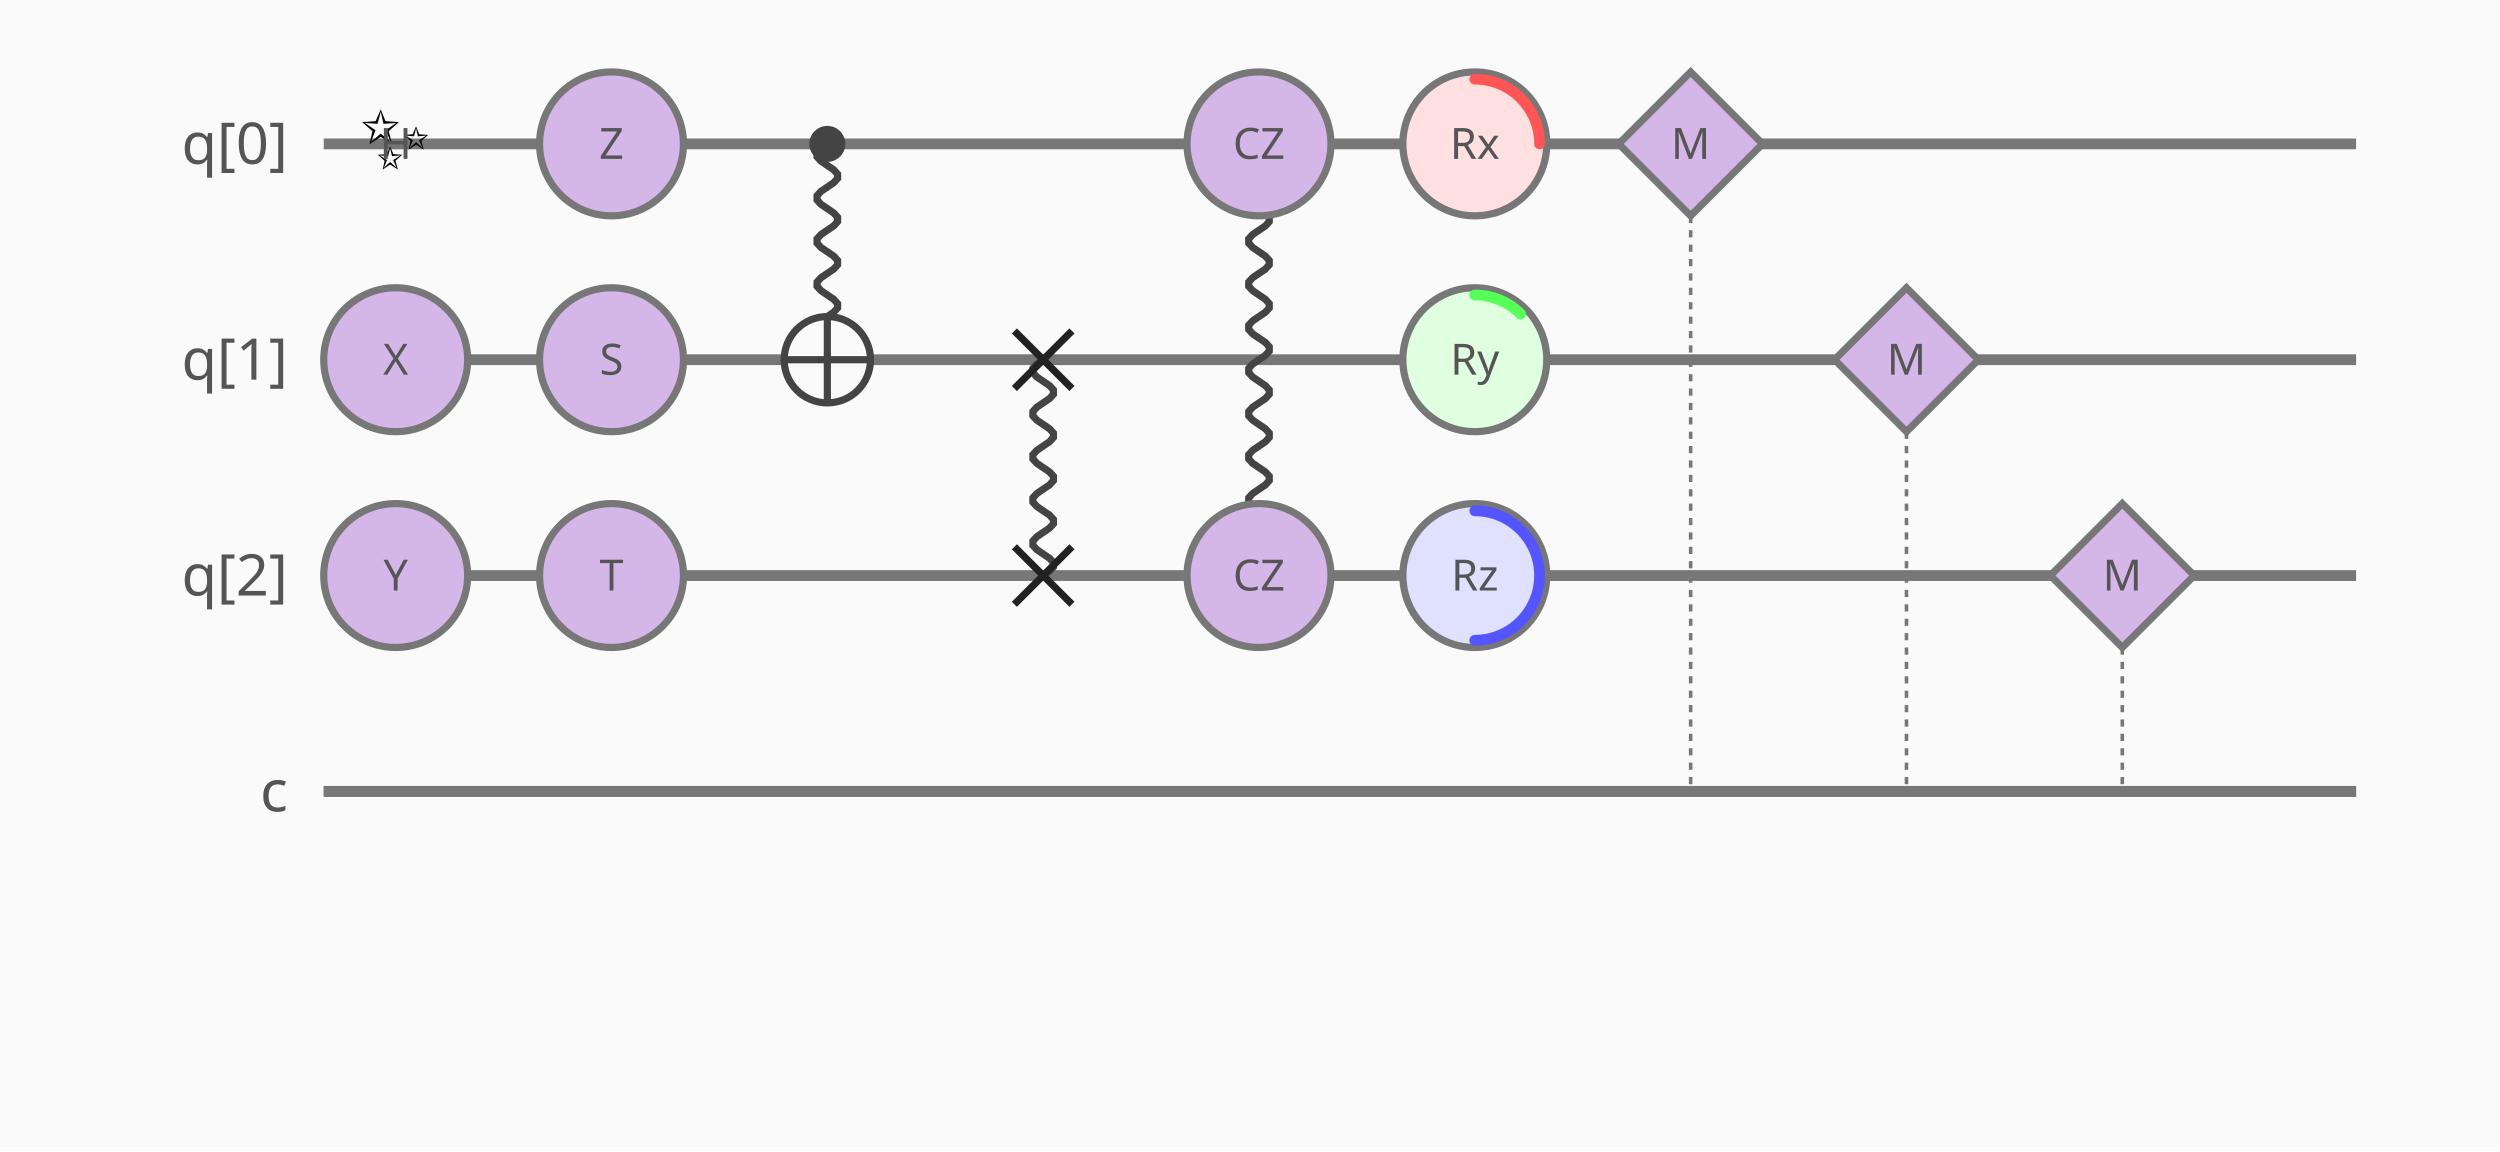
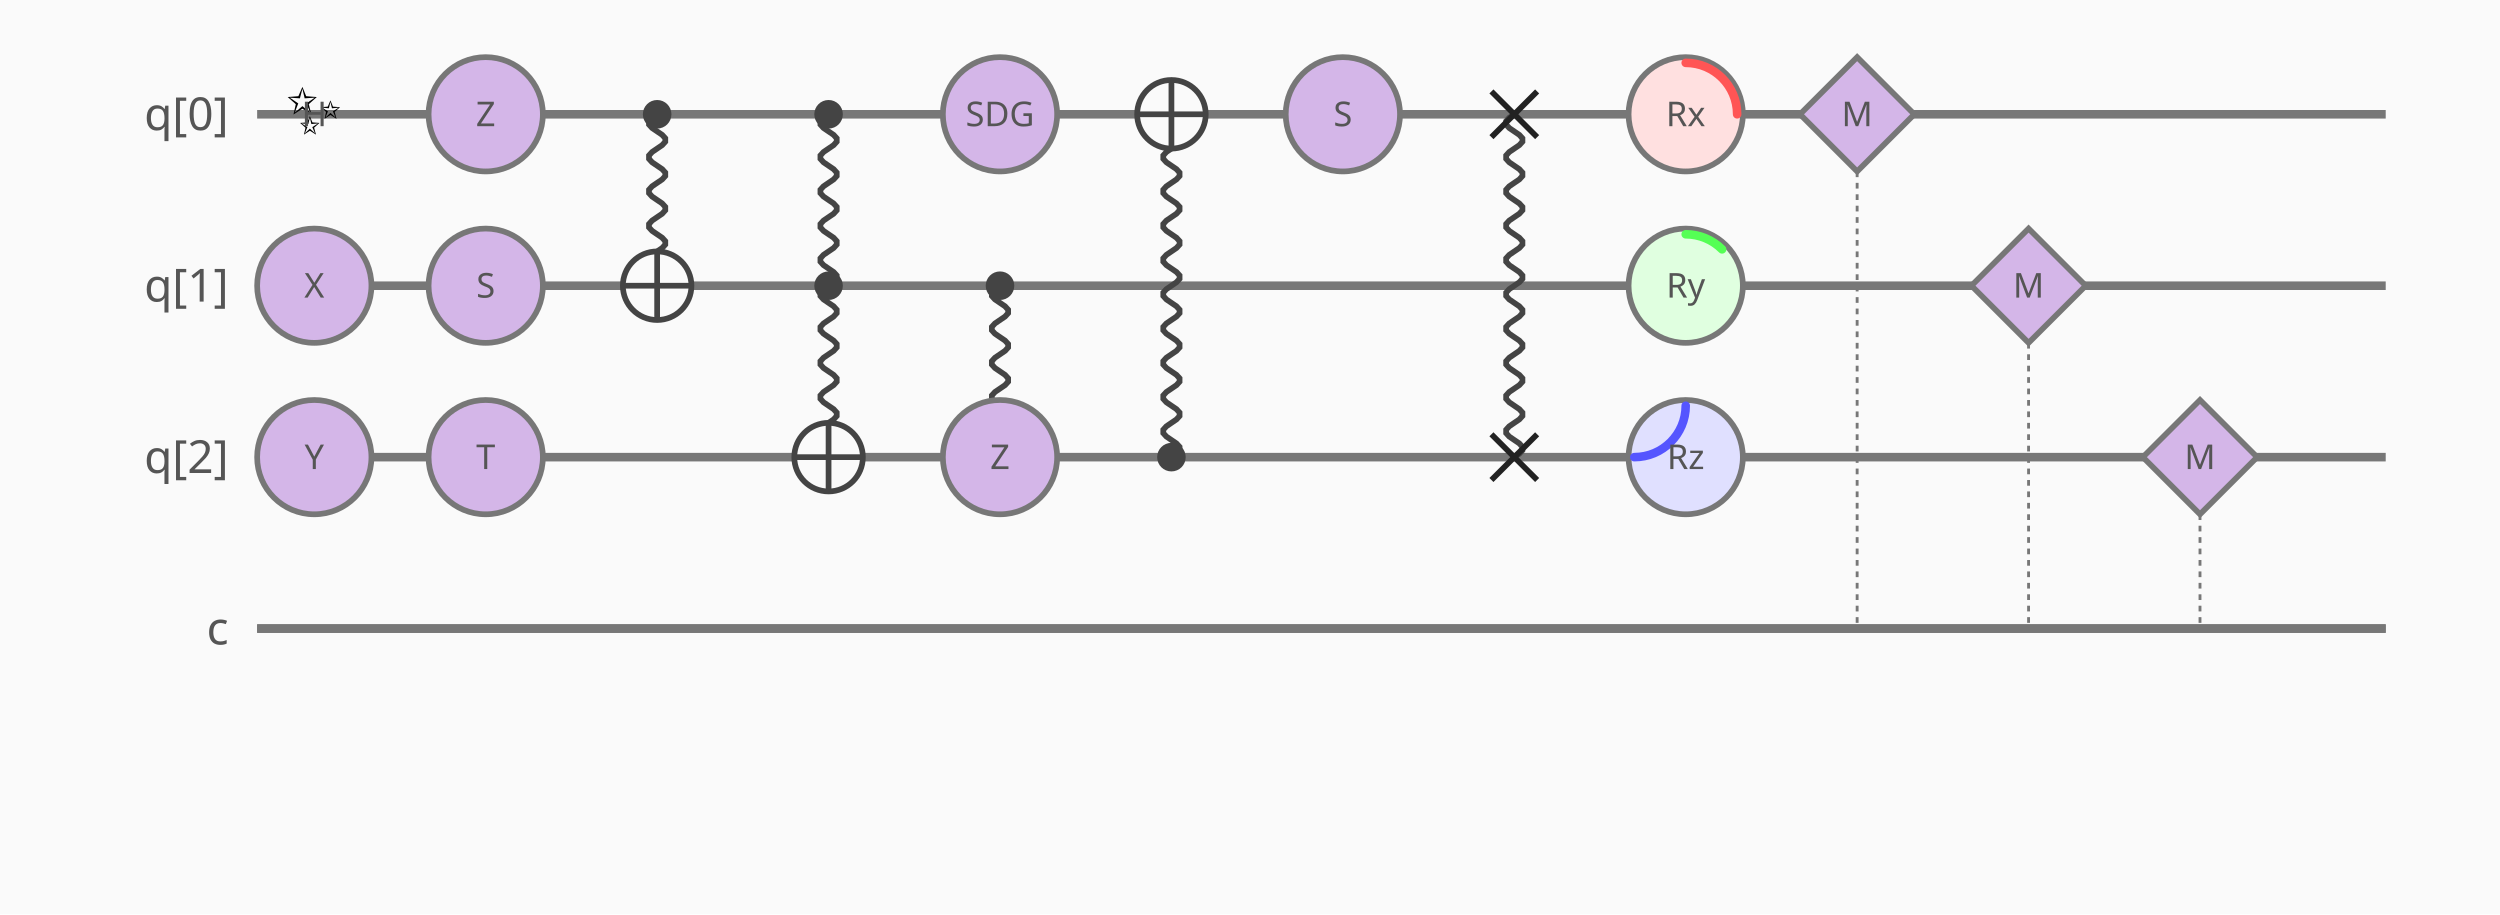
- <svg xmlns="http://www.w3.org/2000/svg" width="695.0" height="320" viewBox="0 0 695.0 320">
+ <svg xmlns="http://www.w3.org/2000/svg" width="875.0" height="320" viewBox="0 0 875.0 320">
  <rect width="100%" height="100%" fill="#fafafa" />
  <text x="80" y="220" fill="#555555" font-family="calibri" font-size="16" text-anchor="end" dominant-baseline="middle">c</text>
  <text x="80" y="40" fill="#555555" font-family="calibri" font-size="16" text-anchor="end" dominant-baseline="middle">q[0]</text>
  <text x="80" y="100" fill="#555555" font-family="calibri" font-size="16" text-anchor="end" dominant-baseline="middle">q[1]</text>
  <text x="80" y="160" fill="#555555" font-family="calibri" font-size="16" text-anchor="end" dominant-baseline="middle">q[2]</text>
-   <line x1="90" y1="40" x2="655.0" y2="40" stroke="#777777" stroke-width="3" stroke-dasharray="" />
-   <line x1="90" y1="100" x2="655.0" y2="100" stroke="#777777" stroke-width="3" stroke-dasharray="" />
-   <line x1="90" y1="160" x2="655.0" y2="160" stroke="#777777" stroke-width="3" stroke-dasharray="" />
-   <line x1="90" y1="220" x2="655.0" y2="220" stroke="#777777" stroke-width="3" stroke-dasharray="" />
-   <line x1="90" y1="220" x2="655.0" y2="220" stroke="#777777" stroke-width="3" stroke-dasharray="" />
+   <line x1="90" y1="40" x2="835.0" y2="40" stroke="#777777" stroke-width="3" stroke-dasharray="" />
+   <line x1="90" y1="100" x2="835.0" y2="100" stroke="#777777" stroke-width="3" stroke-dasharray="" />
+   <line x1="90" y1="160" x2="835.0" y2="160" stroke="#777777" stroke-width="3" stroke-dasharray="" />
+   <line x1="90" y1="220" x2="835.0" y2="220" stroke="#777777" stroke-width="3" stroke-dasharray="" />
+   <line x1="90" y1="220" x2="835.0" y2="220" stroke="#777777" stroke-width="3" stroke-dasharray="" />
  <path d="M 230.0 40.0 L 228.237 41.2 L 227.147 42.4 L 227.147 43.6 L 228.237 44.8 L 230.0 46.0 L 231.763 47.2 L 232.853 48.4 L 232.853 49.6 L 231.763 50.8 L 230.0 52.0 L 228.237 53.2 L 227.147 54.4 L 227.147 55.6 L 228.237 56.8 L 230.0 58.0 L 231.763 59.2 L 232.853 60.4 L 232.853 61.6 L 231.763 62.8 L 230.0 64.0 L 228.237 65.2 L 227.147 66.4 L 227.147 67.6 L 228.237 68.8 L 230.0 70.0 L 231.763 71.2 L 232.853 72.4 L 232.853 73.6 L 231.763 74.8 L 230.0 76.0 L 228.237 77.2 L 227.147 78.4 L 227.147 79.6 L 228.237 80.8 L 230.0 82.0 L 231.763 83.2 L 232.853 84.4 L 232.853 85.6 L 231.763 86.8 L 230.0 88.0 L 228.237 89.2 L 227.147 90.4 L 227.147 91.6 L 228.237 92.8 L 230.0 94.0 L 231.763 95.2 L 232.853 96.4 L 232.853 97.6 L 231.763 98.8 L 230 100.0" stroke="#444444" stroke-width="2" fill="none" stroke-dasharray="" />
-   <path d="M 290.0 100.0 L 288.237 101.2 L 287.147 102.4 L 287.147 103.6 L 288.237 104.8 L 290.0 106.0 L 291.763 107.2 L 292.853 108.4 L 292.853 109.6 L 291.763 110.8 L 290.0 112.0 L 288.237 113.2 L 287.147 114.4 L 287.147 115.6 L 288.237 116.8 L 290.0 118.0 L 291.763 119.2 L 292.853 120.4 L 292.853 121.6 L 291.763 122.8 L 290.0 124.0 L 288.237 125.2 L 287.147 126.4 L 287.147 127.6 L 288.237 128.8 L 290.0 130.0 L 291.763 131.2 L 292.853 132.4 L 292.853 133.6 L 291.763 134.8 L 290.0 136.0 L 288.237 137.2 L 287.147 138.4 L 287.147 139.6 L 288.237 140.8 L 290.0 142.0 L 291.763 143.2 L 292.853 144.4 L 292.853 145.6 L 291.763 146.8 L 290.0 148.0 L 288.237 149.2 L 287.147 150.4 L 287.147 151.6 L 288.237 152.8 L 290.0 154.0 L 291.763 155.2 L 292.853 156.4 L 292.853 157.6 L 291.763 158.8 L 290.0 160.0" stroke="#444444" stroke-width="2" fill="none" stroke-dasharray="" />
-   <path d="M 350.0 40.0 L 348.237 41.2 L 347.147 42.4 L 347.147 43.6 L 348.237 44.8 L 350.0 46.0 L 351.763 47.2 L 352.853 48.4 L 352.853 49.6 L 351.763 50.8 L 350.0 52.0 L 348.237 53.2 L 347.147 54.4 L 347.147 55.6 L 348.237 56.8 L 350.0 58.0 L 351.763 59.2 L 352.853 60.4 L 352.853 61.6 L 351.763 62.8 L 350.0 64.0 L 348.237 65.2 L 347.147 66.4 L 347.147 67.6 L 348.237 68.8 L 350.0 70.0 L 351.763 71.2 L 352.853 72.4 L 352.853 73.6 L 351.763 74.8 L 350.0 76.0 L 348.237 77.2 L 347.147 78.4 L 347.147 79.6 L 348.237 80.8 L 350.0 82.0 L 351.763 83.2 L 352.853 84.4 L 352.853 85.6 L 351.763 86.8 L 350.0 88.0 L 348.237 89.2 L 347.147 90.4 L 347.147 91.6 L 348.237 92.8 L 350.0 94.0 L 351.763 95.2 L 352.853 96.4 L 352.853 97.6 L 351.763 98.8 L 350.0 100.0 L 348.237 101.2 L 347.147 102.4 L 347.147 103.6 L 348.237 104.8 L 350.0 106.0 L 351.763 107.2 L 352.853 108.4 L 352.853 109.6 L 351.763 110.8 L 350.0 112.0 L 348.237 113.2 L 347.147 114.4 L 347.147 115.6 L 348.237 116.8 L 350.0 118.0 L 351.763 119.2 L 352.853 120.4 L 352.853 121.6 L 351.763 122.8 L 350.0 124.0 L 348.237 125.2 L 347.147 126.4 L 347.147 127.6 L 348.237 128.8 L 350.0 130.0 L 351.763 131.2 L 352.853 132.4 L 352.853 133.6 L 351.763 134.8 L 350.0 136.0 L 348.237 137.2 L 347.147 138.4 L 347.147 139.6 L 348.237 140.8 L 350.0 142.0 L 351.763 143.2 L 352.853 144.4 L 352.853 145.6 L 351.763 146.8 L 350.0 148.0 L 348.237 149.2 L 347.147 150.4 L 347.147 151.6 L 348.237 152.8 L 350.0 154.0 L 351.763 155.2 L 352.853 156.4 L 352.853 157.6 L 351.763 158.8 L 350 160.0" stroke="#444444" stroke-width="2" fill="none" stroke-dasharray="" />
-   <line x1="470.0" y1="40" x2="470.0" y2="220" stroke="#777777" stroke-width="1" stroke-dasharray="2,2" />
-   <line x1="530.0" y1="100" x2="530.0" y2="220" stroke="#777777" stroke-width="1" stroke-dasharray="2,2" />
-   <line x1="590.0" y1="160" x2="590.0" y2="220" stroke="#777777" stroke-width="1" stroke-dasharray="2,2" />
+   <path d="M 290.0 40.0 L 288.237 41.2 L 287.147 42.4 L 287.147 43.6 L 288.237 44.8 L 290.0 46.0 L 291.763 47.2 L 292.853 48.4 L 292.853 49.6 L 291.763 50.8 L 290.0 52.0 L 288.237 53.2 L 287.147 54.4 L 287.147 55.6 L 288.237 56.8 L 290.0 58.0 L 291.763 59.2 L 292.853 60.4 L 292.853 61.6 L 291.763 62.8 L 290.0 64.0 L 288.237 65.2 L 287.147 66.4 L 287.147 67.6 L 288.237 68.8 L 290.0 70.0 L 291.763 71.2 L 292.853 72.4 L 292.853 73.6 L 291.763 74.8 L 290.0 76.0 L 288.237 77.2 L 287.147 78.4 L 287.147 79.6 L 288.237 80.8 L 290.0 82.0 L 291.763 83.2 L 292.853 84.4 L 292.853 85.6 L 291.763 86.8 L 290.0 88.0 L 288.237 89.2 L 287.147 90.4 L 287.147 91.6 L 288.237 92.8 L 290.0 94.0 L 291.763 95.2 L 292.853 96.4 L 292.853 97.6 L 291.763 98.8 L 290.0 100.0 L 288.237 101.2 L 287.147 102.4 L 287.147 103.6 L 288.237 104.8 L 290.0 106.0 L 291.763 107.2 L 292.853 108.4 L 292.853 109.6 L 291.763 110.8 L 290.0 112.0 L 288.237 113.2 L 287.147 114.4 L 287.147 115.6 L 288.237 116.8 L 290.0 118.0 L 291.763 119.2 L 292.853 120.4 L 292.853 121.6 L 291.763 122.8 L 290.0 124.0 L 288.237 125.2 L 287.147 126.4 L 287.147 127.6 L 288.237 128.8 L 290.0 130.0 L 291.763 131.2 L 292.853 132.4 L 292.853 133.6 L 291.763 134.8 L 290.0 136.0 L 288.237 137.2 L 287.147 138.4 L 287.147 139.6 L 288.237 140.8 L 290.0 142.0 L 291.763 143.2 L 292.853 144.4 L 292.853 145.6 L 291.763 146.8 L 290.0 148.0 L 288.237 149.2 L 287.147 150.4 L 287.147 151.6 L 288.237 152.8 L 290.0 154.0 L 291.763 155.2 L 292.853 156.4 L 292.853 157.6 L 291.763 158.8 L 290 160.0" stroke="#444444" stroke-width="2" fill="none" stroke-dasharray="" />
+   <path d="M 350.0 100.0 L 348.237 101.2 L 347.147 102.4 L 347.147 103.6 L 348.237 104.8 L 350.0 106.0 L 351.763 107.2 L 352.853 108.4 L 352.853 109.6 L 351.763 110.8 L 350.0 112.0 L 348.237 113.2 L 347.147 114.4 L 347.147 115.6 L 348.237 116.8 L 350.0 118.0 L 351.763 119.2 L 352.853 120.4 L 352.853 121.6 L 351.763 122.8 L 350.0 124.0 L 348.237 125.2 L 347.147 126.4 L 347.147 127.6 L 348.237 128.8 L 350.0 130.0 L 351.763 131.2 L 352.853 132.4 L 352.853 133.6 L 351.763 134.8 L 350.0 136.0 L 348.237 137.2 L 347.147 138.4 L 347.147 139.6 L 348.237 140.8 L 350.0 142.0 L 351.763 143.2 L 352.853 144.4 L 352.853 145.6 L 351.763 146.8 L 350.0 148.0 L 348.237 149.2 L 347.147 150.4 L 347.147 151.6 L 348.237 152.8 L 350.0 154.0 L 351.763 155.2 L 352.853 156.4 L 352.853 157.6 L 351.763 158.8 L 350.0 160.0" stroke="#444444" stroke-width="2" fill="none" stroke-dasharray="" />
+   <path d="M 410.0 40.0 L 408.237 41.2 L 407.147 42.4 L 407.147 43.6 L 408.237 44.8 L 410.0 46.0 L 411.763 47.2 L 412.853 48.4 L 412.853 49.6 L 411.763 50.8 L 410.0 52.0 L 408.237 53.2 L 407.147 54.4 L 407.147 55.6 L 408.237 56.8 L 410.0 58.0 L 411.763 59.2 L 412.853 60.4 L 412.853 61.6 L 411.763 62.8 L 410.0 64.0 L 408.237 65.2 L 407.147 66.4 L 407.147 67.6 L 408.237 68.8 L 410.0 70.0 L 411.763 71.2 L 412.853 72.4 L 412.853 73.6 L 411.763 74.8 L 410.0 76.0 L 408.237 77.2 L 407.147 78.4 L 407.147 79.6 L 408.237 80.8 L 410.0 82.0 L 411.763 83.2 L 412.853 84.4 L 412.853 85.6 L 411.763 86.8 L 410.0 88.0 L 408.237 89.2 L 407.147 90.4 L 407.147 91.6 L 408.237 92.8 L 410.0 94.0 L 411.763 95.2 L 412.853 96.4 L 412.853 97.6 L 411.763 98.8 L 410.0 100.0 L 408.237 101.2 L 407.147 102.4 L 407.147 103.6 L 408.237 104.8 L 410.0 106.0 L 411.763 107.2 L 412.853 108.4 L 412.853 109.6 L 411.763 110.8 L 410.0 112.0 L 408.237 113.2 L 407.147 114.4 L 407.147 115.6 L 408.237 116.8 L 410.0 118.0 L 411.763 119.2 L 412.853 120.4 L 412.853 121.6 L 411.763 122.8 L 410.0 124.0 L 408.237 125.2 L 407.147 126.4 L 407.147 127.6 L 408.237 128.8 L 410.0 130.0 L 411.763 131.2 L 412.853 132.4 L 412.853 133.6 L 411.763 134.8 L 410.0 136.0 L 408.237 137.2 L 407.147 138.4 L 407.147 139.6 L 408.237 140.8 L 410.0 142.0 L 411.763 143.2 L 412.853 144.4 L 412.853 145.6 L 411.763 146.8 L 410.0 148.0 L 408.237 149.2 L 407.147 150.4 L 407.147 151.6 L 408.237 152.8 L 410.0 154.0 L 411.763 155.2 L 412.853 156.4 L 412.853 157.6 L 411.763 158.8 L 410 160.0" stroke="#444444" stroke-width="2" fill="none" stroke-dasharray="" />
+   <path d="M 530.0 40.0 L 528.237 41.2 L 527.147 42.4 L 527.147 43.6 L 528.237 44.8 L 530.0 46.0 L 531.763 47.2 L 532.853 48.4 L 532.853 49.6 L 531.763 50.8 L 530.0 52.0 L 528.237 53.2 L 527.147 54.4 L 527.147 55.6 L 528.237 56.8 L 530.0 58.0 L 531.763 59.2 L 532.853 60.4 L 532.853 61.6 L 531.763 62.8 L 530.0 64.0 L 528.237 65.2 L 527.147 66.4 L 527.147 67.6 L 528.237 68.8 L 530.0 70.0 L 531.763 71.2 L 532.853 72.4 L 532.853 73.6 L 531.763 74.8 L 530.0 76.0 L 528.237 77.2 L 527.147 78.4 L 527.147 79.6 L 528.237 80.8 L 530.0 82.0 L 531.763 83.2 L 532.853 84.4 L 532.853 85.6 L 531.763 86.8 L 530.0 88.0 L 528.237 89.2 L 527.147 90.4 L 527.147 91.6 L 528.237 92.8 L 530.0 94.0 L 531.763 95.2 L 532.853 96.4 L 532.853 97.6 L 531.763 98.8 L 530.0 100.0 L 528.237 101.2 L 527.147 102.4 L 527.147 103.6 L 528.237 104.8 L 530.0 106.0 L 531.763 107.2 L 532.853 108.4 L 532.853 109.6 L 531.763 110.8 L 530.0 112.0 L 528.237 113.2 L 527.147 114.4 L 527.147 115.6 L 528.237 116.8 L 530.0 118.0 L 531.763 119.2 L 532.853 120.4 L 532.853 121.6 L 531.763 122.8 L 530.0 124.0 L 528.237 125.2 L 527.147 126.4 L 527.147 127.6 L 528.237 128.8 L 530.0 130.0 L 531.763 131.2 L 532.853 132.4 L 532.853 133.6 L 531.763 134.8 L 530.0 136.0 L 528.237 137.2 L 527.147 138.4 L 527.147 139.6 L 528.237 140.8 L 530.0 142.0 L 531.763 143.2 L 532.853 144.4 L 532.853 145.6 L 531.763 146.8 L 530.0 148.0 L 528.237 149.2 L 527.147 150.4 L 527.147 151.6 L 528.237 152.8 L 530.0 154.0 L 531.763 155.2 L 532.853 156.4 L 532.853 157.6 L 531.763 158.8 L 530.0 160.0" stroke="#444444" stroke-width="2" fill="none" stroke-dasharray="" />
+   <line x1="650.0" y1="40" x2="650.0" y2="220" stroke="#777777" stroke-width="1" stroke-dasharray="2,2" />
+   <line x1="710.0" y1="100" x2="710.0" y2="220" stroke="#777777" stroke-width="1" stroke-dasharray="2,2" />
+   <line x1="770.0" y1="160" x2="770.0" y2="220" stroke="#777777" stroke-width="1" stroke-dasharray="2,2" />
  <text x="110.0" y="40" font-size="24" text-anchor="middle" dominant-baseline="middle">✨</text>
  <text x="110.0" y="40" fill="#555555" font-family="sans-serif" font-size="12" text-anchor="middle" dominant-baseline="middle">H</text>
  <circle cx="110.0" cy="100" r="20" fill="#d4b6e8" stroke="#777777" stroke-width="2" />
  <text x="110.0" y="100" fill="#555555" font-family="sans-serif" font-size="12" text-anchor="middle" dominant-baseline="middle">X</text>
  <circle cx="110.0" cy="160" r="20" fill="#d4b6e8" stroke="#777777" stroke-width="2" />
  <text x="110.0" y="160" fill="#555555" font-family="sans-serif" font-size="12" text-anchor="middle" dominant-baseline="middle">Y</text>
  <circle cx="170.0" cy="40" r="20" fill="#d4b6e8" stroke="#777777" stroke-width="2" />
  <text x="170.0" y="40" fill="#555555" font-family="sans-serif" font-size="12" text-anchor="middle" dominant-baseline="middle">Z</text>
  <circle cx="170.0" cy="100" r="20" fill="#d4b6e8" stroke="#777777" stroke-width="2" />
  <text x="170.0" y="100" fill="#555555" font-family="sans-serif" font-size="12" text-anchor="middle" dominant-baseline="middle">S</text>
  <circle cx="170.0" cy="160" r="20" fill="#d4b6e8" stroke="#777777" stroke-width="2" />
  <text x="170.0" y="160" fill="#555555" font-family="sans-serif" font-size="12" text-anchor="middle" dominant-baseline="middle">T</text>
  <circle cx="230.0" cy="40" r="5" fill="#444444" stroke="none" stroke-width="1" />
  <circle cx="230.0" cy="100" r="12" fill="#fafafa" stroke="#444444" stroke-width="2" />
  <line x1="218.0" y1="100" x2="242.0" y2="100" stroke="#444444" stroke-width="2" />
  <line x1="230.0" y1="88" x2="230.0" y2="112" stroke="#444444" stroke-width="2" />
-   <line x1="282.0" y1="92" x2="298.0" y2="108" stroke="#222222" stroke-width="2" stroke-dasharray="" />
-   <line x1="282.0" y1="108" x2="298.0" y2="92" stroke="#222222" stroke-width="2" stroke-dasharray="" />
-   <line x1="282.0" y1="152" x2="298.0" y2="168" stroke="#222222" stroke-width="2" stroke-dasharray="" />
-   <line x1="282.0" y1="168" x2="298.0" y2="152" stroke="#222222" stroke-width="2" stroke-dasharray="" />
+   <circle cx="290.0" cy="40" r="5" fill="#444444" stroke="none" stroke-width="1" />
+   <circle cx="290.0" cy="100" r="5" fill="#444444" stroke="none" stroke-width="1" />
+   <circle cx="290.0" cy="160" r="12" fill="#fafafa" stroke="#444444" stroke-width="2" />
+   <line x1="278.0" y1="160" x2="302.0" y2="160" stroke="#444444" stroke-width="2" />
+   <line x1="290.0" y1="148" x2="290.0" y2="172" stroke="#444444" stroke-width="2" />
+   <circle cx="350.0" cy="100" r="5" fill="#444444" stroke="none" stroke-width="1" />
+   <circle cx="350.0" cy="160" r="20" fill="#d4b6e8" stroke="#777777" stroke-width="2" />
+   <text x="350.0" y="160" fill="#555555" font-family="sans-serif" font-size="12" text-anchor="middle" dominant-baseline="middle">Z</text>
  <circle cx="350.0" cy="40" r="20" fill="#d4b6e8" stroke="#777777" stroke-width="2" />
-   <text x="350.0" y="40" fill="#555555" font-family="sans-serif" font-size="12" text-anchor="middle" dominant-baseline="middle">CZ</text>
-   <circle cx="350.0" cy="160" r="20" fill="#d4b6e8" stroke="#777777" stroke-width="2" />
-   <text x="350.0" y="160" fill="#555555" font-family="sans-serif" font-size="12" text-anchor="middle" dominant-baseline="middle">CZ</text>
-   <circle cx="410.0" cy="40" r="20" fill="#ffe0e0" stroke="#777777" stroke-width="2" />
-   <path d="M 410.0 22.0 A 18 18 0 0 1 428.0 40.0" fill="none" stroke="#ff5555" stroke-width="3" stroke-linecap="round" />
-   <text x="410.0" y="40" fill="#555555" font-family="sans-serif" font-size="12" text-anchor="middle" dominant-baseline="middle">Rx</text>
-   <circle cx="410.0" cy="100" r="20" fill="#e0ffe0" stroke="#777777" stroke-width="2" />
-   <path d="M 410.0 82.0 A 18 18 0 0 1 422.728 87.272" fill="none" stroke="#55ff55" stroke-width="3" stroke-linecap="round" />
-   <text x="410.0" y="100" fill="#555555" font-family="sans-serif" font-size="12" text-anchor="middle" dominant-baseline="middle">Ry</text>
-   <circle cx="410.0" cy="160" r="20" fill="#e0e0ff" stroke="#777777" stroke-width="2" />
-   <path d="M 410.0 142.0 A 18 18 0 0 1 410.0 178.0" fill="none" stroke="#5555ff" stroke-width="3" stroke-linecap="round" />
-   <text x="410.0" y="160" fill="#555555" font-family="sans-serif" font-size="12" text-anchor="middle" dominant-baseline="middle">Rz</text>
-   <polygon points="470.0,20 490.0,40 470.0,60 450.0,40" fill="#d4b6e8" stroke="#777777" stroke-width="2" />
-   <text x="470.0" y="40" fill="#555555" font-family="sans-serif" font-size="12" text-anchor="middle" dominant-baseline="middle">M</text>
-   <polygon points="530.0,80 550.0,100 530.0,120 510.0,100" fill="#d4b6e8" stroke="#777777" stroke-width="2" />
-   <text x="530.0" y="100" fill="#555555" font-family="sans-serif" font-size="12" text-anchor="middle" dominant-baseline="middle">M</text>
-   <polygon points="590.0,140 610.0,160 590.0,180 570.0,160" fill="#d4b6e8" stroke="#777777" stroke-width="2" />
-   <text x="590.0" y="160" fill="#555555" font-family="sans-serif" font-size="12" text-anchor="middle" dominant-baseline="middle">M</text>
+   <text x="350.0" y="40" fill="#555555" font-family="sans-serif" font-size="12" text-anchor="middle" dominant-baseline="middle">SDG</text>
+   <circle cx="410.0" cy="160" r="5" fill="#444444" stroke="none" stroke-width="1" />
+   <circle cx="410.0" cy="40" r="12" fill="#fafafa" stroke="#444444" stroke-width="2" />
+   <line x1="398.0" y1="40" x2="422.0" y2="40" stroke="#444444" stroke-width="2" />
+   <line x1="410.0" y1="28" x2="410.0" y2="52" stroke="#444444" stroke-width="2" />
+   <circle cx="470.0" cy="40" r="20" fill="#d4b6e8" stroke="#777777" stroke-width="2" />
+   <text x="470.0" y="40" fill="#555555" font-family="sans-serif" font-size="12" text-anchor="middle" dominant-baseline="middle">S</text>
+   <line x1="522.0" y1="32" x2="538.0" y2="48" stroke="#222222" stroke-width="2" stroke-dasharray="" />
+   <line x1="522.0" y1="48" x2="538.0" y2="32" stroke="#222222" stroke-width="2" stroke-dasharray="" />
+   <line x1="522.0" y1="152" x2="538.0" y2="168" stroke="#222222" stroke-width="2" stroke-dasharray="" />
+   <line x1="522.0" y1="168" x2="538.0" y2="152" stroke="#222222" stroke-width="2" stroke-dasharray="" />
+   <circle cx="590.0" cy="40" r="20" fill="#ffe0e0" stroke="#777777" stroke-width="2" />
+   <path d="M 590.0 22.0 A 18 18 0 0 1 608.0 40.0" fill="none" stroke="#ff5555" stroke-width="3" stroke-linecap="round" />
+   <text x="590.0" y="40" fill="#555555" font-family="sans-serif" font-size="12" text-anchor="middle" dominant-baseline="middle">Rx</text>
+   <circle cx="590.0" cy="100" r="20" fill="#e0ffe0" stroke="#777777" stroke-width="2" />
+   <path d="M 590.0 82.0 A 18 18 0 0 1 602.728 87.272" fill="none" stroke="#55ff55" stroke-width="3" stroke-linecap="round" />
+   <text x="590.0" y="100" fill="#555555" font-family="sans-serif" font-size="12" text-anchor="middle" dominant-baseline="middle">Ry</text>
+   <circle cx="590.0" cy="160" r="20" fill="#e0e0ff" stroke="#777777" stroke-width="2" />
+   <path d="M 590.0 142.0 A 18 18 0 0 1 572.0 160.0" fill="none" stroke="#5555ff" stroke-width="3" stroke-linecap="round" />
+   <text x="590.0" y="160" fill="#555555" font-family="sans-serif" font-size="12" text-anchor="middle" dominant-baseline="middle">Rz</text>
+   <polygon points="650.0,20 670.0,40 650.0,60 630.0,40" fill="#d4b6e8" stroke="#777777" stroke-width="2" />
+   <text x="650.0" y="40" fill="#555555" font-family="sans-serif" font-size="12" text-anchor="middle" dominant-baseline="middle">M</text>
+   <polygon points="710.0,80 730.0,100 710.0,120 690.0,100" fill="#d4b6e8" stroke="#777777" stroke-width="2" />
+   <text x="710.0" y="100" fill="#555555" font-family="sans-serif" font-size="12" text-anchor="middle" dominant-baseline="middle">M</text>
+   <polygon points="770.0,140 790.0,160 770.0,180 750.0,160" fill="#d4b6e8" stroke="#777777" stroke-width="2" />
+   <text x="770.0" y="160" fill="#555555" font-family="sans-serif" font-size="12" text-anchor="middle" dominant-baseline="middle">M</text>
</svg>
